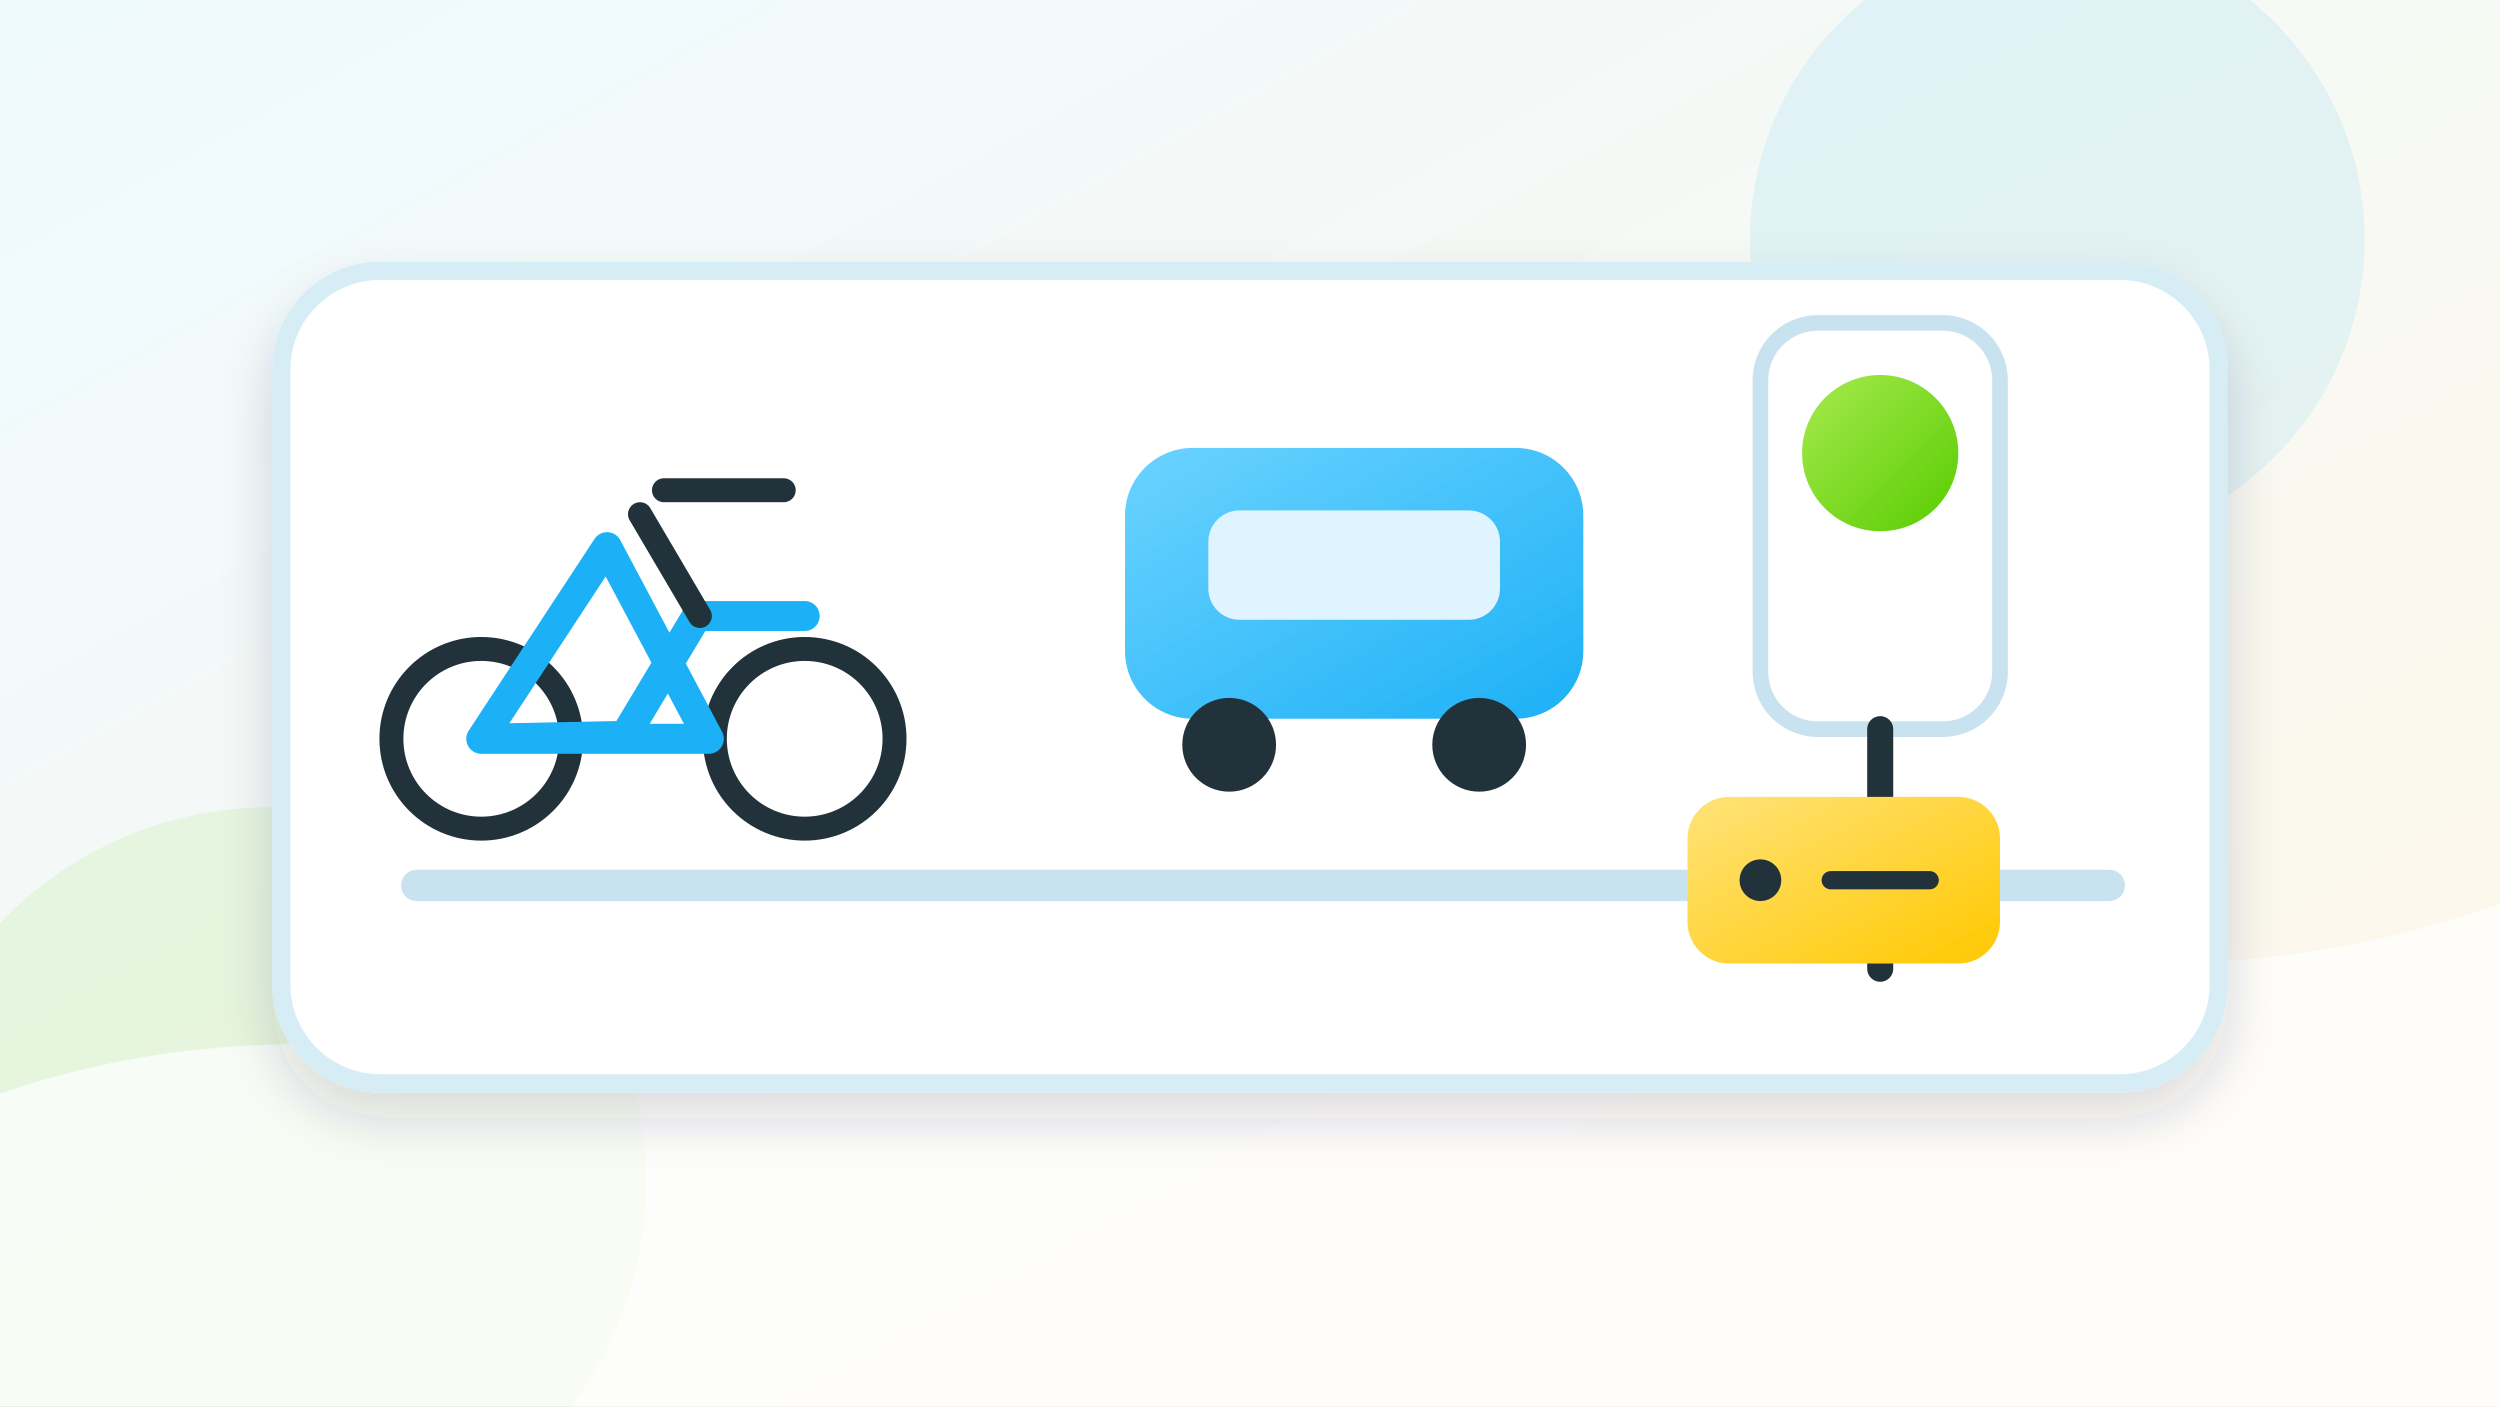
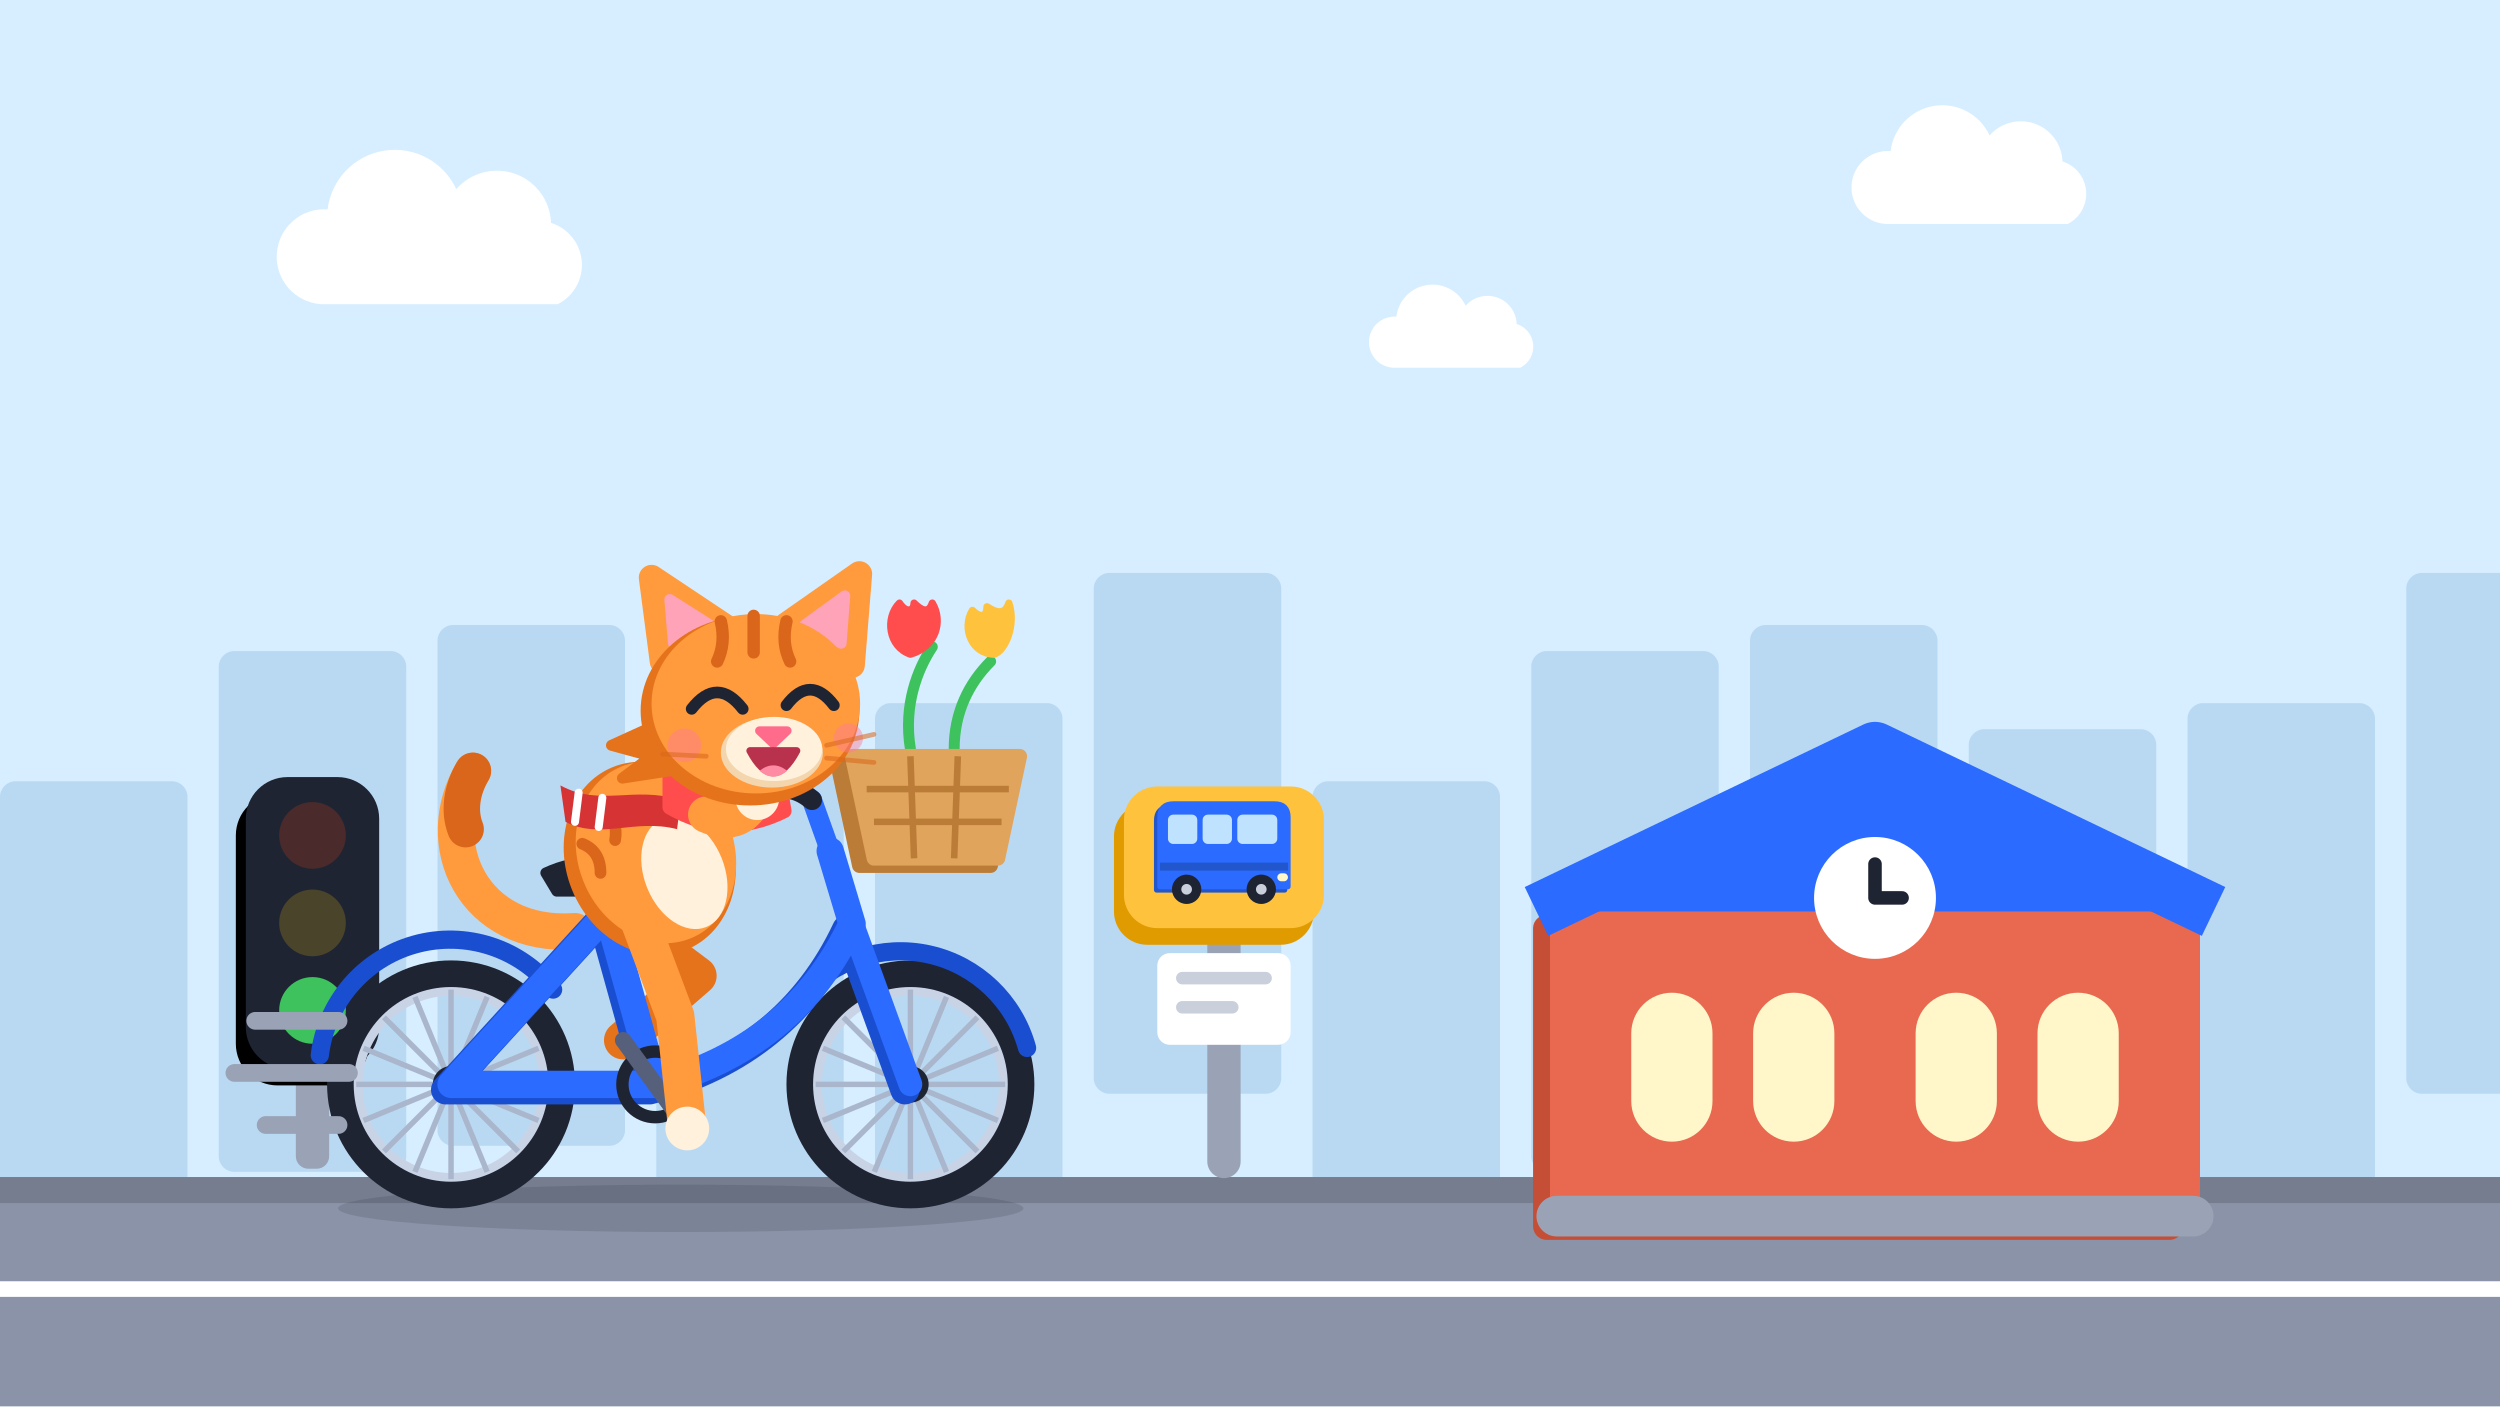
- <svg xmlns="http://www.w3.org/2000/svg" viewBox="0 0 960 540" role="img" aria-labelledby="title desc">
-   <defs>
-     <linearGradient id="h-bg" x1="0" y1="0" x2="1" y2="1">
-       <stop offset="0" stop-color="#effaff" />
-       <stop offset="1" stop-color="#fff8e8" />
-     </linearGradient>
-     <linearGradient id="h-blue" x1="0" y1="0" x2="1" y2="1">
-       <stop offset="0" stop-color="#6bd3ff" />
-       <stop offset="1" stop-color="#1cb0f6" />
-     </linearGradient>
-     <linearGradient id="h-green" x1="0" y1="0" x2="1" y2="1">
-       <stop offset="0" stop-color="#a7ea4e" />
-       <stop offset="1" stop-color="#58cc02" />
-     </linearGradient>
-     <linearGradient id="h-gold" x1="0" y1="0" x2="1" y2="1">
-       <stop offset="0" stop-color="#ffe37a" />
-       <stop offset="1" stop-color="#ffc800" />
-     </linearGradient>
-     <filter id="h-shadow" x="-20%" y="-20%" width="140%" height="150%">
-       <feDropShadow dx="0" dy="10" stdDeviation="10" flood-color="#24313a" flood-opacity="0.16" />
-     </filter>
-     <filter id="h-soft" x="-20%" y="-20%" width="140%" height="140%">
-       <feDropShadow dx="0" dy="5" stdDeviation="5" flood-color="#24313a" flood-opacity="0.10" />
-     </filter>
-   </defs>
-   <rect width="960" height="540" rx="0" fill="url(#h-bg)" />
-   <circle cx="790" cy="92" r="118" fill="#1cb0f6" opacity="0.10" />
-   <circle cx="104" cy="454" r="144" fill="#58cc02" opacity="0.10" />
-   <path d="M0 420c110-38 182-4 298-26 138-26 224-82 392-42 114 27 194 22 270-5v193H0z" fill="#ffffff" opacity="0.72" />
-   <g filter="url(#h-shadow)">
-     <rect x="108" y="104" width="744" height="312" rx="38" fill="#fff" stroke="#d7edf5" stroke-width="7" />
-     <path d="M160 340h650" stroke="#c8e3ef" stroke-width="12" stroke-linecap="round" />
-     <g transform="translate(240 240) scale(1.15)">
+ <svg xmlns="http://www.w3.org/2000/svg" viewBox="0 0 960 540" width="960" height="540" role="img" aria-label="Pim cycles to the station">
+   <rect x="0" y="0" width="960" height="540" rx="0" fill="#d6eeff" />
+   <g transform="translate(170 96) scale(1.3 1.3)">
+     <path d="M-36 16a14 14 0 0 1 2-28 20 20 0 0 1 38-6 16 16 0 0 1 28 10 13 13 0 0 1 2 24Z" fill="#fff" />
+   </g>
+   <g transform="translate(760 70)">
+     <path d="M-36 16a14 14 0 0 1 2-28 20 20 0 0 1 38-6 16 16 0 0 1 28 10 13 13 0 0 1 2 24Z" fill="#fff" />
+   </g>
+   <g transform="translate(560 130) scale(0.7 0.7)">
+     <path d="M-36 16a14 14 0 0 1 2-28 20 20 0 0 1 38-6 16 16 0 0 1 28 10 13 13 0 0 1 2 24Z" fill="#fff" />
+   </g>
+   <g>
+     <rect x="0" y="300" width="72" height="200" rx="6" fill="#b9d9f3" />
+     <rect x="84" y="250" width="72" height="200" rx="6" fill="#b9d9f3" />
+     <rect x="168" y="240" width="72" height="200" rx="6" fill="#b9d9f3" />
+     <rect x="252" y="280" width="72" height="200" rx="6" fill="#b9d9f3" />
+     <rect x="336" y="270" width="72" height="200" rx="6" fill="#b9d9f3" />
+     <rect x="420" y="220" width="72" height="200" rx="6" fill="#b9d9f3" />
+     <rect x="504" y="300" width="72" height="200" rx="6" fill="#b9d9f3" />
+     <rect x="588" y="250" width="72" height="200" rx="6" fill="#b9d9f3" />
+     <rect x="672" y="240" width="72" height="200" rx="6" fill="#b9d9f3" />
+     <rect x="756" y="280" width="72" height="200" rx="6" fill="#b9d9f3" />
+     <rect x="840" y="270" width="72" height="200" rx="6" fill="#b9d9f3" />
+     <rect x="924" y="220" width="72" height="200" rx="6" fill="#b9d9f3" />
+   </g>
+   <rect x="0" y="452" width="960" height="88" rx="0" fill="#8a93a8" />
+   <rect x="0" y="452" width="960" height="10" rx="0" fill="#757d8f" />
+   <rect x="0" y="492" width="960" height="6" rx="0" fill="#fff" />
+   <g transform="translate(720 376) scale(2.6 2.6)">
+     <g transform="translate(-2.5 2.5)">
+       <path d="M-46-10h92v44h-92Z" fill="#c44e36" stroke="#c44e36" stroke-width="4" stroke-linejoin="round" />
+     </g>
+     <path d="M-46-10h92v44h-92Z" fill="#e8694f" stroke="#e8694f" stroke-width="4" stroke-linejoin="round" />
+     <path d="M-50-10L0-34 50-10" fill="#2b6bff" stroke="#2b6bff" stroke-width="8" stroke-linejoin="round" />
+     <circle cx="0" cy="-12" r="9" fill="#fff" />
+     <path d="M0-12v-5M0-12h4" fill="none" stroke="#1f2433" stroke-width="2" stroke-linecap="round" stroke-linejoin="round" />
+     <rect x="-36" y="2" width="12" height="22" rx="6" fill="#fff6c9" />
+     <rect x="-18" y="2" width="12" height="22" rx="6" fill="#fff6c9" />
+     <rect x="6" y="2" width="12" height="22" rx="6" fill="#fff6c9" />
+     <rect x="24" y="2" width="12" height="22" rx="6" fill="#fff6c9" />
+     <rect x="-50" y="32" width="100" height="6" rx="3" fill="#9aa3b5" />
+   </g>
+   <g transform="translate(470 382) scale(1.6 1.6)">
+     <rect x="-4" y="-44" width="8" height="88" rx="4" fill="#9aa3b5" />
+     <rect x="-26.4" y="-46" width="48" height="34" rx="8" fill="#e09b00" />
+     <rect x="-24" y="-50" width="48" height="34" rx="8" fill="#ffc23d" />
+     <g transform="translate(0 -33) scale(0.32 0.32)">
+       <g transform="translate(-2.5 2.5)">
+         <path d="M-48-30q0-10 10-10h76q10 0 10 10v52h-96Z" fill="#2256cc" stroke="#2256cc" stroke-width="4" stroke-linejoin="round" />
+       </g>
+       <path d="M-48-30q0-10 10-10h76q10 0 10 10v52h-96Z" fill="#2b6bff" stroke="#2b6bff" stroke-width="4" stroke-linejoin="round" />
+       <rect x="-42" y="-32" width="22" height="22" rx="4" fill="#bfe3ff" />
+       <rect x="-16" y="-32" width="22" height="22" rx="4" fill="#bfe3ff" />
+       <rect x="10" y="-32" width="30" height="22" rx="4" fill="#bfe3ff" />
+       <rect x="-48" y="4" width="96" height="6" rx="0" fill="#2256cc" />
+       <circle cx="-28" cy="24" r="11" fill="#1f2433" />
+       <circle cx="-28" cy="24" r="4" fill="#c9cfdb" />
+       <circle cx="28" cy="24" r="11" fill="#1f2433" />
+       <circle cx="28" cy="24" r="4" fill="#c9cfdb" />
+       <rect x="40" y="12" width="8" height="6" rx="3" fill="#fff6c9" />
+     </g>
+     <rect x="-16" y="-10" width="32" height="22" rx="3" fill="#fff" />
+     <path d="M-10 -4h20" fill="none" stroke="#c9cfdb" stroke-width="3" stroke-linecap="round" stroke-linejoin="round" />
+     <path d="M-10 3h12" fill="none" stroke="#c9cfdb" stroke-width="3" stroke-linecap="round" stroke-linejoin="round" />
+   </g>
+   <g transform="translate(120 372) scale(1.6 1.6)">
+     <rect x="-4" y="20" width="8" height="28" rx="3" fill="#9aa3b5" />
+     <rect x="-18.4" y="-42" width="32" height="70" rx="10" fill="#000" />
+     <rect x="-16" y="-46" width="32" height="70" rx="10" fill="#1f2433" />
+     <circle cx="0" cy="-32" r="8" fill="#4a2a2a" />
+     <circle cx="0" cy="-11" r="8" fill="#4a442a" />
+     <circle cx="0" cy="10" r="8" fill="#3dc25d" />
+   </g>
+   <g transform="translate(260 464) scale(1.4) translate(-120 -182)">
+     <ellipse class="cat-shadow" cx="121" cy="182" rx="94" ry="6.5" fill="#1f243324" />
+     <g class="cat-rig">
+       <g class="cat-wheel" data-wheel="0">
+         <circle cx="58" cy="148" r="30" fill="none" stroke="#1f2433" stroke-width="8" />
+         <circle cx="58" cy="148" r="25.5" fill="none" stroke="#c9d3e6" stroke-width="2.4" />
+         <g class="cat-spokes" stroke="#aab6cc" stroke-width="1.5" style="transform-origin:58px 148px">
+           <path d="M32.0 148.0L84.0 148.0" />
+           <path d="M34.0 138.1L82.0 157.9" />
+           <path d="M39.6 129.6L76.4 166.4" />
+           <path d="M48.1 124.0L67.9 172.0" />
+           <path d="M58.0 122.0L58.0 174.0" />
+           <path d="M67.9 124.0L48.1 172.0" />
+           <path d="M76.4 129.6L39.6 166.4" />
+           <path d="M82.0 138.1L34.0 157.9" />
+         </g>
+         <circle cx="58" cy="148" r="5" fill="#1f2433" />
+       </g>
+       <g class="cat-wheel" data-wheel="1">
+         <circle cx="184" cy="148" r="30" fill="none" stroke="#1f2433" stroke-width="8" />
+         <circle cx="184" cy="148" r="25.5" fill="none" stroke="#c9d3e6" stroke-width="2.4" />
+         <g class="cat-spokes" stroke="#aab6cc" stroke-width="1.5" style="transform-origin:184px 148px">
+           <path d="M158.0 148.0L210.0 148.0" />
+           <path d="M160.0 138.1L208.0 157.9" />
+           <path d="M165.6 129.6L202.4 166.4" />
+           <path d="M174.1 124.0L193.9 172.0" />
+           <path d="M184.0 122.0L184.0 174.0" />
+           <path d="M193.9 124.0L174.1 172.0" />
+           <path d="M202.4 129.6L165.6 166.4" />
+           <path d="M208.0 138.1L160.0 157.9" />
+         </g>
+         <circle cx="184" cy="148" r="5" fill="#1f2433" />
+       </g>
+       <g class="cat-tail" style="transform-origin:92px 106px">
+         <path d="M92 106C64 108 52 82 64 62" fill="none" stroke="#ff9a3d" stroke-width="10" stroke-linecap="round" />
+         <path d="M64 62c-3 5-4 11-2 16" fill="none" stroke="#d9661a" stroke-width="10" stroke-linecap="round" />
+       </g>
+       <path class="cat-leg-far" d="M104 102L125.6 118.2L105.2 135.9" fill="none" stroke="#e5731c" stroke-width="10.5" stroke-linecap="round" stroke-linejoin="round" />
      <g fill="none" stroke-linecap="round" stroke-linejoin="round">
-         <circle cx="-48" cy="38" r="30" stroke="#24313a" stroke-width="8" />
-         <circle cx="60" cy="38" r="30" stroke="#24313a" stroke-width="8" />
-         <path d="M-48 38l42-64 34 64h-76l48-1 24-40h36" stroke="#1cb0f6" stroke-width="10" />
-         <path d="M13-45h40M25-3l-20-34" stroke="#24313a" stroke-width="8" />
+         <path d="M22 140A36 36 0 0 1 86 122" stroke="#1a4ed1" stroke-width="5" />
+         <path d="M154 124A36 36 0 0 1 216 138" stroke="#1a4ed1" stroke-width="5" />
+         <g stroke="#1a4ed1" stroke-width="8" transform="translate(-1.5 1.5)">
+           <path d="M58 148L114 148M58 148L100 102M114 148L99 94M114 148Q152 138 168 104M168 104L184 148" />
+         </g>
+         <g stroke="#2b6bff" stroke-width="7.5">
+           <path d="M58 148L114 148M58 148L100 102M114 148L99 94M114 148Q152 138 168 104M168 104L162 84" />
+           <path d="M168 104L184 148" stroke-width="6.5" />
+           <path d="M162 84L157 70" stroke-width="5.5" />
+         </g>
+         <path d="M157 70Q150 64 140 69" stroke="#1f2433" stroke-width="5.5" />
+         <circle cx="114" cy="148" r="9" stroke="#1f2433" stroke-width="3.4" />
      </g>
-     </g>
-     <g transform="translate(520 224)">
-       <rect x="-88" y="-52" width="176" height="104" rx="26" fill="url(#h-blue)" />
-       <rect x="-56" y="-28" width="112" height="42" rx="12" fill="#dff4ff" />
-       <circle cx="-48" cy="62" r="18" fill="#24313a" />
-       <circle cx="48" cy="62" r="18" fill="#24313a" />
-     </g>
-     <g transform="translate(722 212)">
-       <rect x="-46" y="-88" width="92" height="156" rx="22" fill="#fff" stroke="#c8e3ef" stroke-width="6" />
-       <circle cx="0" cy="-38" r="30" fill="url(#h-green)" />
-       <path d="M0 68v92" stroke="#24313a" stroke-width="10" stroke-linecap="round" />
-     </g>
-     <g transform="translate(708 338)">
-       <rect x="-60" y="-32" width="120" height="64" rx="16" fill="url(#h-gold)" />
-       <circle cx="-32" cy="0" r="8" fill="#24313a" />
-       <path d="M-5 0h38" stroke="#24313a" stroke-width="7" stroke-linecap="round" />
+       <g class="cat-basket">
+         <path d="M184 56c-2-12 2-22 6-28M196 56c0-10 4-18 10-24" stroke="#3dc25d" stroke-width="3" fill="none" stroke-linecap="round" />
+         <path d="M184 30c-6-2-7-10-3-14 2 3 4 2 4 0 2 2 4 3 5 0 3 5 1 12-6 14Z" fill="#ff4d4d" stroke="#ff4d4d" stroke-width="2" stroke-linejoin="round" />
+         <path d="M207 30c-6 0-9-7-6-12 2 2 4 2 4-1 3 2 5 2 6-1 2 6-1 13-4 14Z" fill="#ffc23d" stroke="#ffc23d" stroke-width="2" stroke-linejoin="round" />
+         <path transform="translate(-2 2)" d="M166 58h48l-6 28h-36Z" fill="#bb7c37" stroke="#bb7c37" stroke-width="4" stroke-linejoin="round" />
+         <path d="M168 58h46l-6 28h-34Z" fill="#e0a45c" stroke="#e0a45c" stroke-width="4" stroke-linejoin="round" />
+         <path d="M172 67h39M174 76h35M184 58l1 28M197 58l-1 28" stroke="#bb7c37" stroke-width="1.8" />
+       </g>
+       <path d="M84 90q13-6 26 0l-3 5H87Z" fill="#1f2433" stroke="#1f2433" stroke-width="3" stroke-linejoin="round" />
+       <g class="cat-crank" style="transform-origin:114px 148px">
+         <path d="M114 148L122.8 160.1M114 148L105.2 135.9" stroke="#56607a" stroke-width="4.5" stroke-linecap="round" />
+       </g>
+       <g class="cat-body">
+         <ellipse cx="112.5" cy="86" rx="23" ry="27" transform="rotate(-22 112.5 86)" fill="#e5731c" />
+         <ellipse cx="114.2" cy="84.4" rx="21.4" ry="25.4" transform="rotate(-22 114.2 84.4)" fill="#ff9a3d" />
+         <ellipse cx="122" cy="90" rx="11" ry="16" transform="rotate(-22 122 90)" fill="#fff1dc" />
+         <path d="M99 72q5 3 4 9M94 82q5 2 5 8" stroke="#d9661a" stroke-width="3.2" stroke-linecap="round" fill="none" />
+         <g class="cat-scarf" transform="translate(0 0)">
+           <path class="cat-scarf-tail" d="M121 70C108 66 99 72 88 66l1.4 10c9.6 5 19-1 30.6 2Z" fill="#d63434" style="transform-origin:121px 72px" />
+           <path d="M118 64q15 8 30 1l1.4 8q-16 8-31.4-1Z" fill="#ff4d4d" stroke="#ff4d4d" stroke-width="4" stroke-linejoin="round" />
+           <path d="M93 68l-1 8M99.5 69.4l-1 8" stroke="#fff" stroke-width="2.2" stroke-linecap="round" />
+         </g>
+       </g>
+       <g class="cat-arm" style="transform-origin:128px 74px">
+         <path d="M128 74Q137 78 141 70" fill="none" stroke="#ff9a3d" stroke-width="10" stroke-linecap="round" />
+         <circle cx="142" cy="69.5" r="6" fill="#fff1dc" />
+       </g>
+       <g class="cat-head" style="transform-origin:141px 64px">
+         <path d="M116 32L113 9L134 23Z" fill="#ff9a3d" stroke="#ff9a3d" stroke-width="7" stroke-linejoin="round" />
+         <path d="M119 27L118 15L129 22Z" fill="#ffa3b8" stroke="#ffa3b8" stroke-width="3" stroke-linejoin="round" />
+         <g class="cat-ear-right" style="transform-origin:156px 26px">
+           <path d="M150 22L170 8L168 33Z" fill="#ff9a3d" stroke="#ff9a3d" stroke-width="7" stroke-linejoin="round" />
+           <path d="M155 22L166 14L165 27Z" fill="#ffa3b8" stroke="#ffa3b8" stroke-width="3" stroke-linejoin="round" />
+         </g>
+         <path d="M113 50L102 55L113 58L105 64L118 62Z" fill="#e5731c" stroke="#e5731c" stroke-width="3" stroke-linejoin="round" />
+         <ellipse cx="140" cy="45.5" rx="30" ry="26" fill="#e5731c" />
+         <ellipse cx="141.6" cy="43.6" rx="28.6" ry="24.6" fill="#ff9a3d" />
+         <path d="M132 21q1.4 6-1 11M141 19.5v10M150 21q-1.4 6 1 11" stroke="#d9661a" stroke-width="3.4" stroke-linecap="round" fill="none" />
+         <ellipse cx="146" cy="57" rx="14" ry="9.6" fill="#f3d6ae" />
+         <ellipse cx="146.6" cy="56" rx="13.2" ry="8.8" fill="#fff1dc" />
+         <circle cx="122" cy="55" r="4.6" fill="#ff7a9a" opacity=".45" />
+         <circle cx="167" cy="53" r="4" fill="#ff7a9a" opacity=".45" />
+         <path d="M124 45q7-9 14 0M150 44q6.5-8.5 13 0" fill="none" stroke="#1f2433" stroke-width="3.2" stroke-linecap="round" />
+         <path d="M142.6 51h7.6l-3.8 3.6Z" fill="#ff6b8b" stroke="#ff6b8b" stroke-width="2.4" stroke-linejoin="round" />
+         <g>
+           <path d="M140 56.5q6.4 12 12.8 0Z" fill="#b8324d" stroke="#b8324d" stroke-width="2" stroke-linejoin="round" />
+           <path d="M142.6 62q3.8-3 7.6 0q-3.8 3.2-7.6 0Z" fill="#ff8aa3" />
+         </g>
+         <path d="M161 55l13-3M161 58.5l13 1.2M128 58l-12-.6" stroke="#d9661a" stroke-width="1.3" stroke-linecap="round" opacity=".55" />
+       </g>
+       <path class="cat-leg-near" d="M110 104L119.5 129.3L122.8 160.1" fill="none" stroke="#ff9a3d" stroke-width="10.5" stroke-linecap="round" stroke-linejoin="round" />
+       <circle class="cat-foot-near" cx="122.8" cy="160.1" r="6" fill="#fff1dc" />
    </g>
  </g>
+   <g transform="translate(130 392) scale(2 2)">
+     <path d="M0 0h-16M2 10h-22M0 20h-14" fill="none" stroke="#9aa3b5" stroke-width="3.4" stroke-linecap="round" stroke-linejoin="round" />
+   </g>
</svg>
